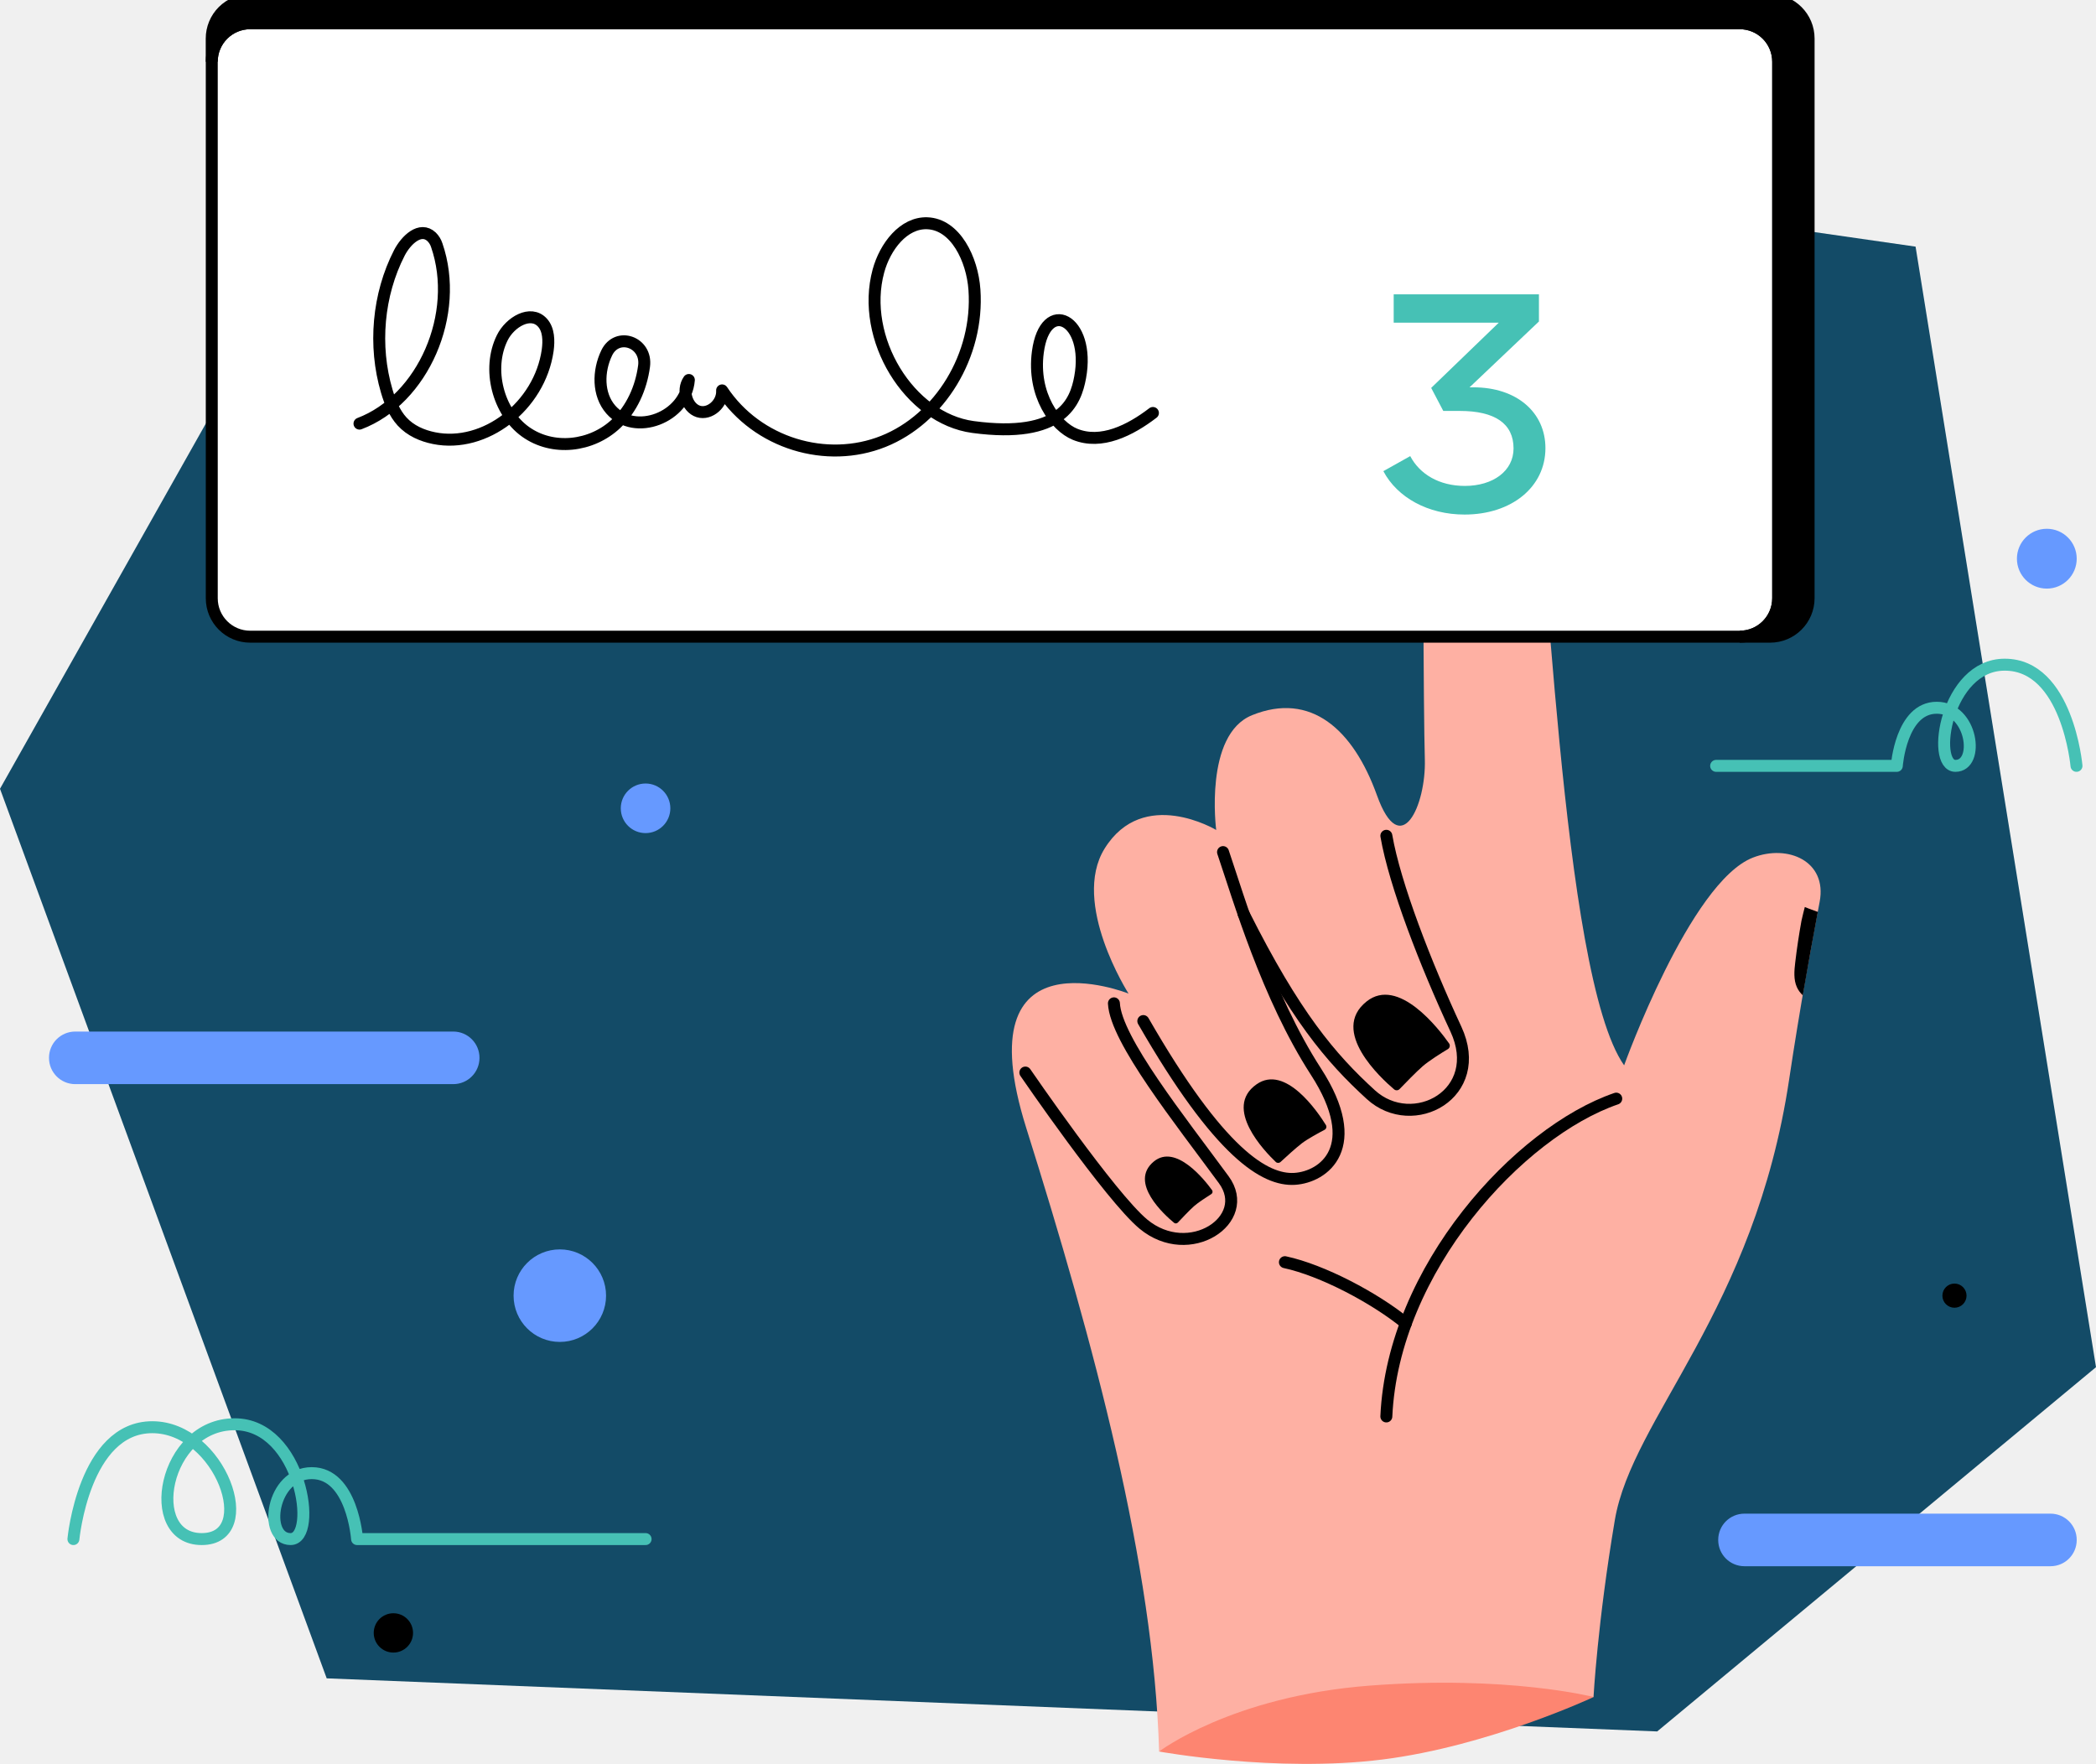
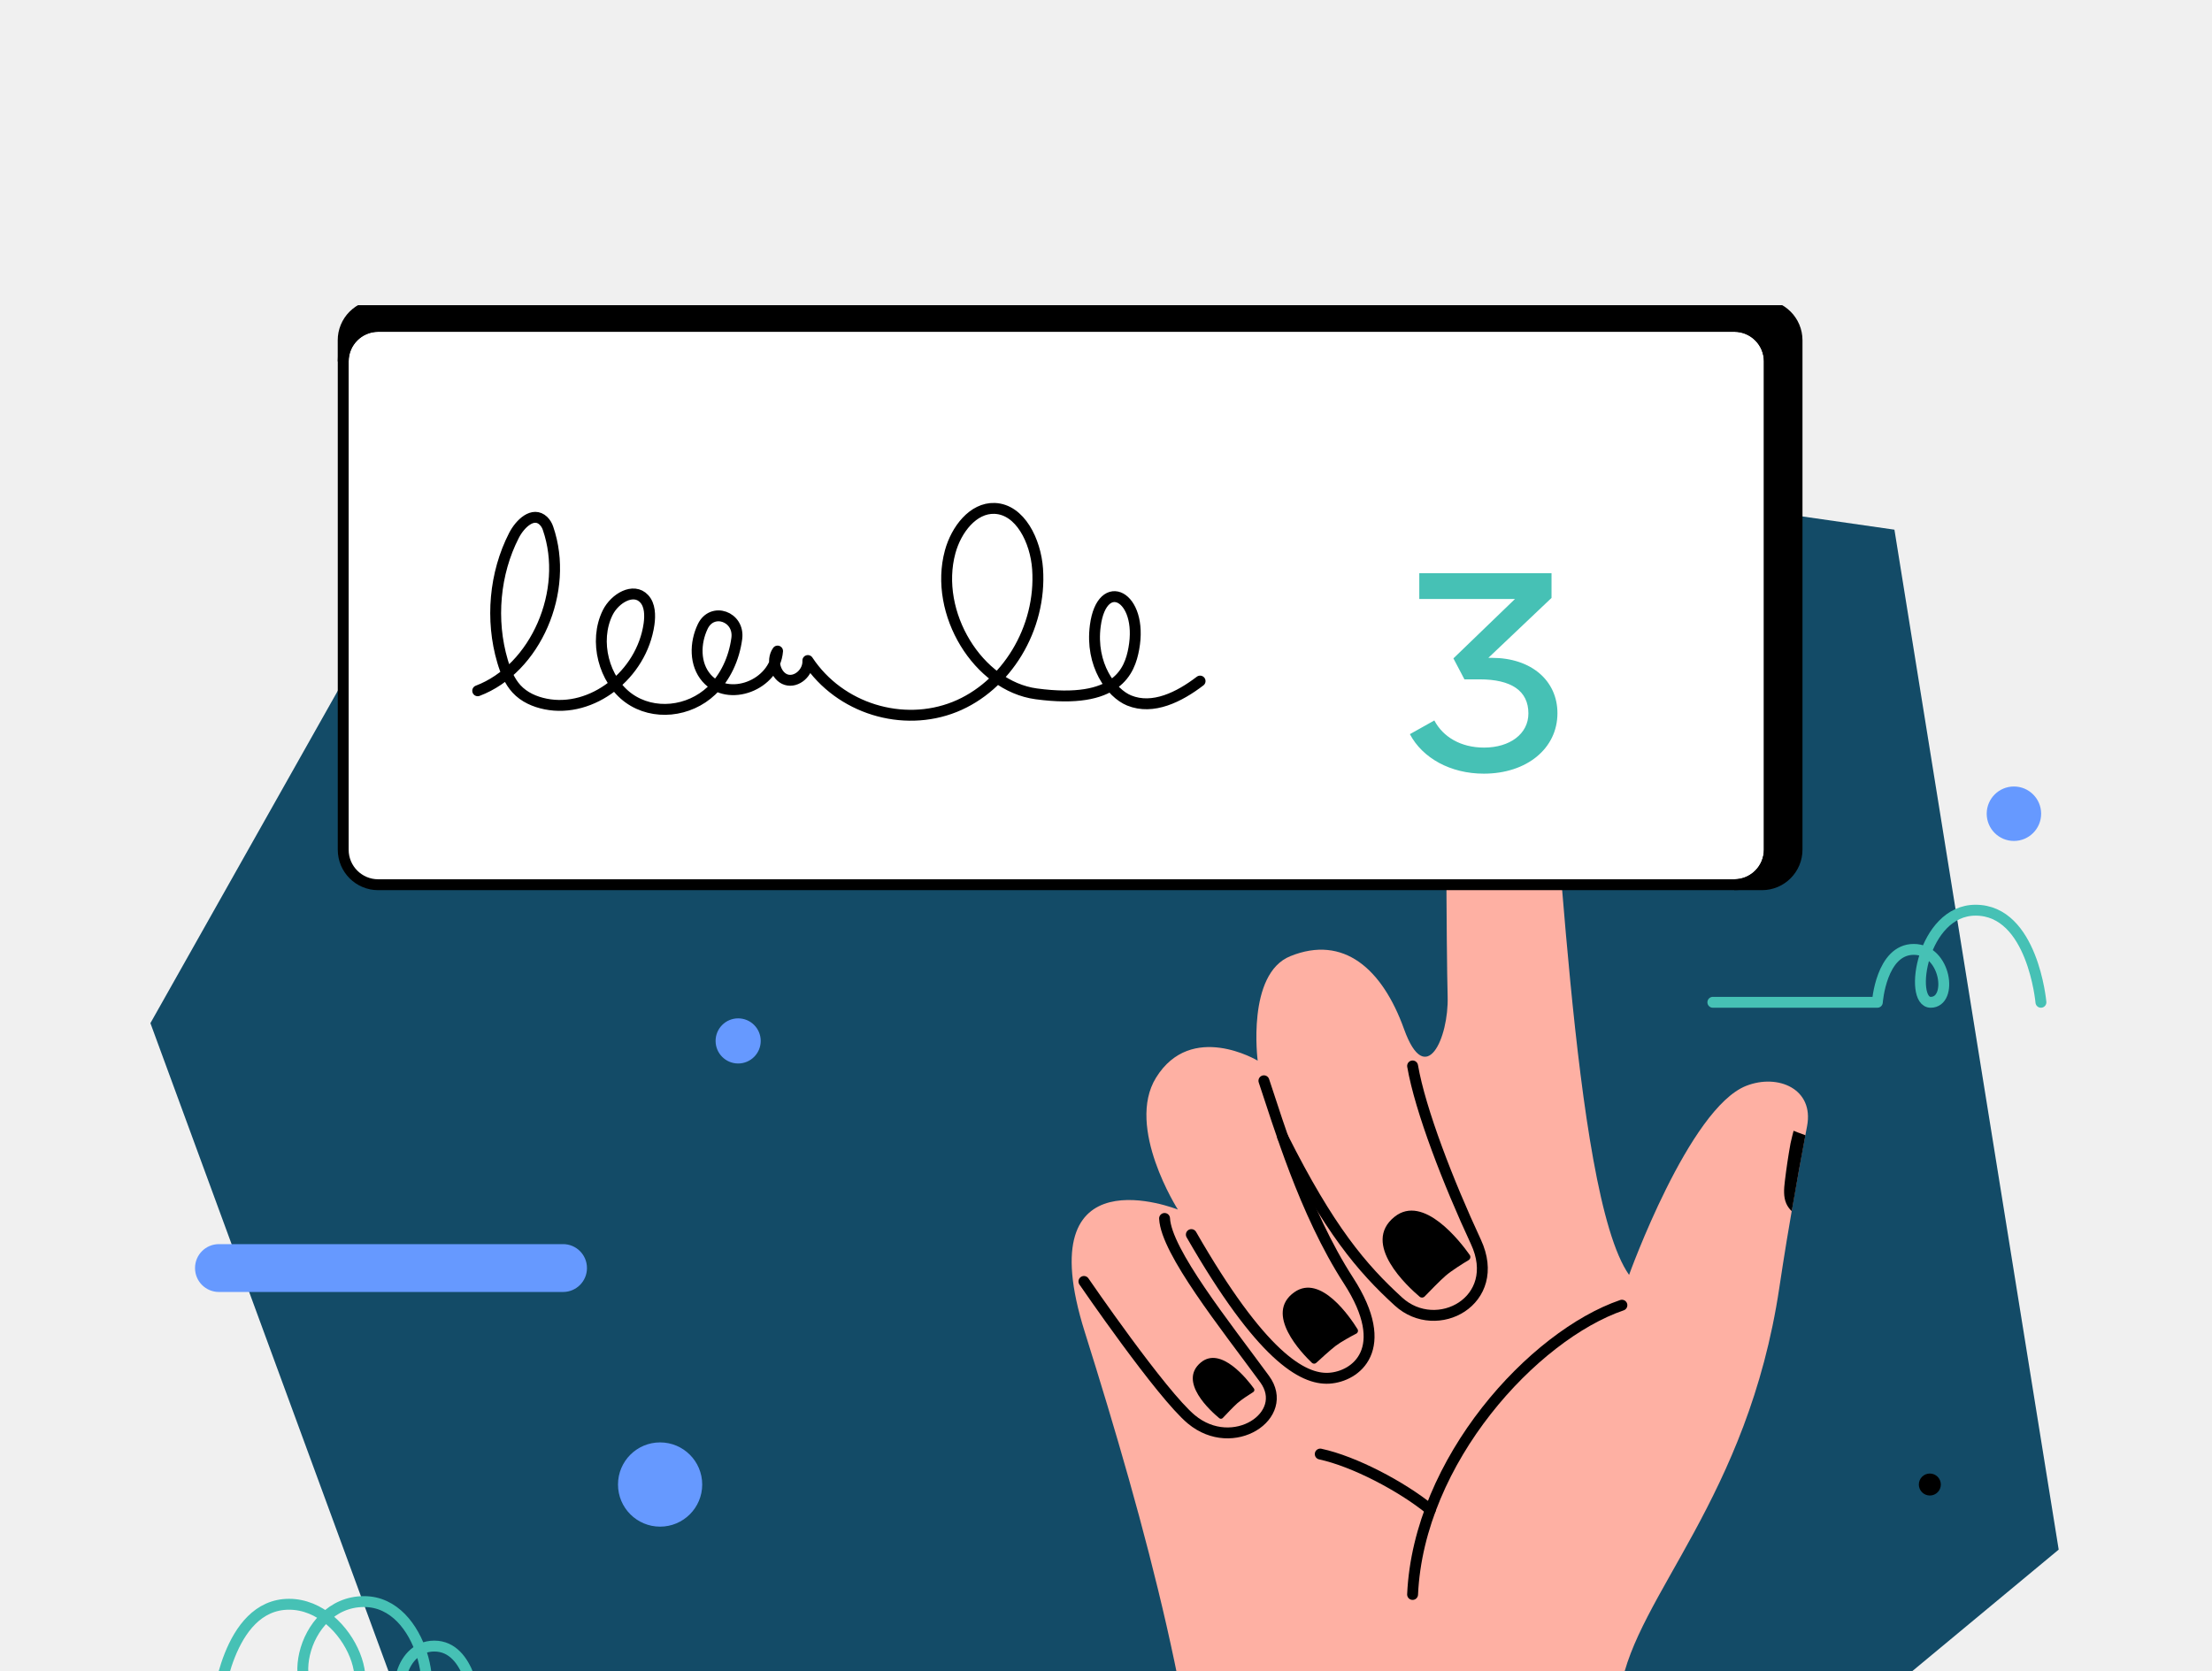
- <svg xmlns="http://www.w3.org/2000/svg" width="284" height="239" viewBox="0 0 284 239" fill="none">
-   <g clip-path="url(#clip0_0_2523)">
-     <path d="M57.755 4.397L259.553 33.417L284 185.245L224.543 234.602L44.267 227.409L0 106.876L57.755 4.397Z" fill="#134B67" />
-     <rect x="7.09" y="140.221" width="57.428" height="6.224" rx="3.101" fill="#6699FF" stroke="#6699FF" stroke-width="0.9" />
-     <rect x="233.261" y="205.543" width="47.676" height="6.224" rx="3.101" fill="#6699FF" stroke="#6699FF" stroke-width="0.9" />
-     <path d="M281.356 103.769C281.356 103.769 280.132 90.061 271.629 90.061C263.688 90.061 261.616 103.771 264.951 103.771C268.287 103.771 267.269 95.897 262.424 95.897C257.58 95.897 257.01 103.771 257.01 103.771H232.53" stroke="#46C1B5" stroke-width="1.62" stroke-linecap="round" stroke-linejoin="round" />
-     <path d="M9.947 208.538C9.947 208.538 11.382 193.38 20.63 193.38C29.878 193.38 35.3 208.538 27.328 208.538C19.356 208.538 22.146 192.98 31.793 192.98C40.801 192.98 43.153 208.538 39.374 208.538C35.594 208.538 36.744 199.603 42.245 199.603C47.747 199.603 48.382 208.538 48.382 208.538H87.476" stroke="#46C1B5" stroke-width="1.62" stroke-linecap="round" stroke-linejoin="round" />
-     <ellipse cx="264.823" cy="175.556" rx="1.186" ry="1.187" fill="black" stroke="black" stroke-width="0.9" />
-     <ellipse cx="87.471" cy="109.522" rx="2.908" ry="2.91" fill="#6699FF" stroke="#6699FF" stroke-width="0.9" />
-     <ellipse cx="75.854" cy="175.556" rx="5.815" ry="5.819" fill="#6699FF" stroke="#6699FF" stroke-width="0.9" />
-     <ellipse cx="53.302" cy="221.252" rx="2.213" ry="2.214" fill="black" stroke="black" stroke-width="0.9" />
-     <ellipse cx="277.336" cy="75.7" rx="3.601" ry="3.603" fill="#6699FF" stroke="#6699FF" stroke-width="0.9" />
-     <path d="M215.936 229.939C215.936 229.939 201.71 236.605 187.305 238.408C172.9 240.21 157.055 237.324 157.055 237.324L179.203 200.748L215.936 229.939Z" fill="#FD8571" />
-     <path d="M157.054 237.326C156.332 212.101 148.257 182.101 139.049 152.823C130.501 125.646 152.914 134.626 152.914 134.626C152.914 134.626 145.088 122.382 149.665 114.987C154.914 106.52 164.79 112.458 164.79 112.458C164.79 112.458 163.11 99.545 169.653 96.903C177.569 93.704 183.337 98.765 186.577 107.773C189.817 116.782 193.239 109.038 193.06 102.908C192.882 96.778 192.714 65.973 193.06 57.145C193.407 48.317 204.938 45.252 207.279 57.145C209.62 69.038 211.42 132.095 220.063 144.349C220.063 144.349 228.978 119.529 237.509 116.202C242.231 114.36 247.617 116.666 246.552 122.207C245.592 127.172 243.845 136.739 242.424 146.247C237.731 177.624 221.144 192.095 218.803 205.968C216.463 219.84 215.916 229.932 215.916 229.932C215.916 229.932 204.299 226.954 185.572 228.395C166.844 229.836 157.054 237.326 157.054 237.326Z" fill="#FEB0A3" />
-     <path d="M188.902 147.608C189.124 147.79 189.449 147.768 189.644 147.557C190.341 146.835 191.902 145.22 192.779 144.461C193.626 143.728 195.331 142.655 196.174 142.155C196.302 142.08 196.393 141.957 196.427 141.813C196.461 141.669 196.435 141.517 196.355 141.393C194.986 139.451 189.476 132.26 185.164 135.697C180.143 139.701 187.133 146.112 188.902 147.608Z" fill="black" />
-     <path d="M172.864 157.441C173.045 157.61 173.326 157.61 173.508 157.441C174.151 156.847 175.587 155.532 176.396 154.913C177.167 154.321 178.701 153.488 179.464 153.091C179.579 153.033 179.665 152.93 179.702 152.806C179.738 152.683 179.721 152.549 179.655 152.439C178.573 150.685 174.167 144.167 170.256 146.921C165.677 150.134 171.402 156.052 172.864 157.441Z" fill="black" />
-     <path d="M159.083 165.688C159.24 165.813 159.467 165.794 159.601 165.644C160.083 165.13 161.162 163.988 161.767 163.448C162.372 162.908 163.538 162.166 164.113 161.801C164.205 161.748 164.269 161.659 164.291 161.556C164.313 161.453 164.291 161.345 164.229 161.259C163.251 159.912 159.327 154.927 156.342 157.376C152.876 160.232 157.831 164.651 159.083 165.688Z" fill="black" />
-     <path d="M218.995 148.861C205.852 153.365 188.747 171.922 187.844 191.922" stroke="black" stroke-width="1.62" stroke-linecap="round" stroke-linejoin="round" />
-     <path d="M150.932 135.948C151.172 140.873 159.928 151.814 165.817 159.851C169.788 165.256 161.137 171.021 154.921 165.858C150.434 162.123 138.932 145.327 138.932 145.327" stroke="black" stroke-width="1.62" stroke-linecap="round" stroke-linejoin="round" />
-     <path d="M165.716 115.455C167.855 121.761 171.7 134.987 178.302 145.196C184.904 155.406 179.385 159.491 175.414 159.731C171.443 159.972 165.263 156.367 154.914 138.35" stroke="black" stroke-width="1.62" stroke-linecap="round" stroke-linejoin="round" />
-     <path d="M187.845 113.246C188.983 119.852 193.185 130.663 197.266 139.433C201.347 148.203 191.449 153.531 185.744 148.321C180.282 143.334 175.42 137.6 168.501 123.82" stroke="black" stroke-width="1.62" stroke-linecap="round" stroke-linejoin="round" />
-     <path d="M190.49 179.302C186.225 175.827 179.143 172.103 174.1 171.021" stroke="black" stroke-width="1.62" stroke-linecap="round" stroke-linejoin="round" />
-     <path d="M244.545 122.896C244.545 122.896 244.162 124.373 244.092 124.758C243.75 126.638 243.467 128.528 243.244 130.427C243.112 131.545 243.009 132.724 243.467 133.752C243.659 134.172 243.933 134.55 244.272 134.862C245.032 130.419 245.758 126.452 246.307 123.562C245.518 123.293 244.545 122.896 244.545 122.896Z" fill="black" />
-     <rect x="28.694" y="3.148" width="212.243" height="83.121" rx="5.204" fill="white" />
-     <rect x="28.694" y="3.148" width="212.243" height="83.121" rx="5.204" stroke="black" stroke-width="1.62" stroke-linecap="round" stroke-linejoin="round" />
-     <path d="M239.843 0H33.905C32.521 -8.28604e-08 31.193 0.55 30.215 1.53C29.236 2.509 28.686 3.838 28.687 5.223V8.369C28.687 5.486 31.023 3.148 33.905 3.148H235.719C237.103 3.148 238.43 3.698 239.409 4.677C240.387 5.656 240.937 6.984 240.937 8.369V81.046C240.938 82.431 240.388 83.76 239.409 84.739C238.431 85.719 237.103 86.269 235.719 86.269H239.843C242.725 86.267 245.059 83.929 245.059 81.046V5.223C245.059 2.34 242.725 0.002 239.843 0Z" fill="black" stroke="black" stroke-width="1.62" />
-     <path d="M48.709 57.399C57.311 54.148 62.399 42.548 59.177 33.22C59.04 32.795 58.803 32.409 58.486 32.095C56.957 30.65 55.008 32.516 54.103 34.282C51.215 39.913 50.589 46.861 52.405 53.002C52.849 54.504 53.455 55.994 54.479 57.112C55.625 58.364 57.209 59.043 58.81 59.366C65.707 60.762 73.127 55.032 74.208 47.479C74.388 46.158 74.36 44.645 73.486 43.702C71.903 41.988 69.113 43.628 68.053 45.768C65.954 50.013 67.497 55.839 71.19 58.494C74.883 61.149 80.168 60.551 83.505 57.385C85.581 55.414 86.868 52.593 87.266 49.619C87.707 46.348 83.603 44.898 82.2 47.831C81.022 50.291 80.982 53.45 82.761 55.494C85.992 59.207 92.916 56.578 93.338 51.486C92.344 52.879 93.071 55.266 94.627 55.75C96.183 56.234 97.951 54.667 97.841 52.897C102.628 60.121 112.008 62.87 119.681 59.809C127.353 56.747 132.652 48.138 132.033 39.258C131.743 35.104 129.454 30.388 125.635 30.251C122.446 30.137 119.926 33.39 119.02 36.726C116.549 45.833 123.193 56.693 131.835 57.856C143.927 59.482 145.749 54.425 146.355 51.127C147.799 43.256 141.624 40.155 140.625 47.705C139.854 53.525 143.009 57.761 145.662 58.844C149.201 60.289 153.123 58.322 156.217 55.955" stroke="black" stroke-width="1.62" stroke-linecap="round" stroke-linejoin="round" />
-     <path d="M187.44 63.84C189.32 67.4 193.48 69.72 198.44 69.72C204.8 69.72 209.4 66 209.4 60.72C209.4 55.88 205.52 52.48 199.64 52.48H199.12L208.52 43.56V39.88H188.84V43.72H203.08L193.92 52.56L195.56 55.68H197.8C202.56 55.68 205.08 57.4 205.08 60.76C205.08 63.8 202.32 65.84 198.48 65.84C195 65.84 192.36 64.24 191.08 61.8L187.44 63.84Z" fill="#46C1B5" />
+ <svg xmlns="http://www.w3.org/2000/svg" width="270" height="204" viewBox="0 0 270 204" fill="none">
+   <g clip-path="url(#clip0_78_16003)">
+     <path d="M65.728 40.867L231.237 64.668L251.287 189.192L202.523 229.673L54.666 223.773L18.36 124.916L65.728 40.867Z" fill="#134B67" />
+     <rect x="24.175" y="152.264" width="47.101" height="5.104" rx="2.544" fill="#6699FF" stroke="#6699FF" stroke-width="0.738" />
+     <path d="M249.119 122.368C249.119 122.368 248.115 111.125 241.141 111.125C234.628 111.125 232.929 122.37 235.664 122.37C238.4 122.37 237.565 115.911 233.592 115.911C229.619 115.911 229.151 122.37 229.151 122.37H209.073" stroke="#46C1B5" stroke-width="1.329" stroke-linecap="round" stroke-linejoin="round" />
+     <path d="M26.518 208.296C26.518 208.296 27.694 195.864 35.28 195.864C42.865 195.864 47.312 208.296 40.773 208.296C34.234 208.296 36.523 195.536 44.435 195.536C51.824 195.536 53.752 208.296 50.653 208.296C47.553 208.296 48.496 200.968 53.008 200.968C57.52 200.968 58.041 208.296 58.041 208.296H90.105" stroke="#46C1B5" stroke-width="1.329" stroke-linecap="round" stroke-linejoin="round" />
+     <ellipse cx="235.559" cy="181.245" rx="0.973" ry="0.973" fill="black" stroke="black" stroke-width="0.738" />
+     <ellipse cx="90.101" cy="127.086" rx="2.385" ry="2.386" fill="#6699FF" stroke="#6699FF" stroke-width="0.738" />
+     <ellipse cx="80.573" cy="181.245" rx="4.77" ry="4.773" fill="#6699FF" stroke="#6699FF" stroke-width="0.738" />
+     <ellipse cx="245.822" cy="99.347" rx="2.953" ry="2.955" fill="#6699FF" stroke="#6699FF" stroke-width="0.738" />
+     <path d="M195.463 225.849C195.463 225.849 183.795 231.316 171.981 232.794C160.167 234.273 147.171 231.906 147.171 231.906L165.336 201.907L195.463 225.849Z" fill="#FD8571" />
+     <path d="M147.17 231.907C146.578 211.218 139.955 186.613 132.403 162.601C125.392 140.311 143.775 147.676 143.775 147.676C143.775 147.676 137.356 137.634 141.11 131.568C145.415 124.624 153.515 129.495 153.515 129.495C153.515 129.495 152.137 118.904 157.503 116.737C163.996 114.113 168.727 118.264 171.384 125.652C174.041 133.041 176.848 126.689 176.701 121.662C176.555 116.634 176.417 91.369 176.701 84.128C176.986 76.888 186.443 74.374 188.363 84.128C190.283 93.882 191.759 145.6 198.848 155.651C198.848 155.651 206.16 135.294 213.157 132.565C217.03 131.054 221.447 132.946 220.573 137.49C219.786 141.562 218.353 149.409 217.188 157.207C213.339 182.941 199.735 194.81 197.815 206.188C195.895 217.565 195.447 225.843 195.447 225.843C195.447 225.843 185.919 223.4 170.559 224.582C155.2 225.764 147.17 231.907 147.17 231.907Z" fill="#FEB0A3" />
+     <path d="M173.291 158.323C173.473 158.472 173.74 158.454 173.899 158.281C174.471 157.689 175.751 156.364 176.471 155.742C177.165 155.141 178.564 154.261 179.255 153.851C179.36 153.789 179.435 153.688 179.463 153.57C179.491 153.452 179.469 153.327 179.403 153.226C178.281 151.633 173.762 145.735 170.225 148.554C166.107 151.838 171.84 157.096 173.291 158.323Z" fill="black" />
+     <path d="M160.137 166.388C160.286 166.527 160.516 166.527 160.665 166.388C161.192 165.901 162.371 164.823 163.034 164.315C163.666 163.829 164.924 163.146 165.55 162.82C165.645 162.773 165.715 162.688 165.745 162.587C165.775 162.485 165.761 162.376 165.707 162.285C164.819 160.847 161.206 155.501 157.998 157.76C154.242 160.395 158.938 165.249 160.137 166.388Z" fill="black" />
+     <path d="M148.835 173.152C148.963 173.254 149.149 173.239 149.259 173.116C149.655 172.694 150.54 171.758 151.036 171.315C151.532 170.872 152.488 170.263 152.96 169.964C153.035 169.921 153.088 169.848 153.106 169.763C153.124 169.678 153.105 169.59 153.055 169.52C152.253 168.415 149.034 164.326 146.586 166.335C143.744 168.677 147.807 172.302 148.835 173.152Z" fill="black" />
+     <path d="M197.972 159.351C187.192 163.045 173.163 178.265 172.423 194.668" stroke="black" stroke-width="1.329" stroke-linecap="round" stroke-linejoin="round" />
+     <path d="M142.149 148.76C142.346 152.799 149.527 161.773 154.357 168.364C157.614 172.798 150.519 177.526 145.421 173.291C141.741 170.228 132.307 156.452 132.307 156.452" stroke="black" stroke-width="1.329" stroke-linecap="round" stroke-linejoin="round" />
+     <path d="M154.275 131.952C156.029 137.125 159.182 147.972 164.597 156.345C170.012 164.719 165.486 168.07 162.229 168.267C158.972 168.464 153.904 165.507 145.416 150.73" stroke="black" stroke-width="1.329" stroke-linecap="round" stroke-linejoin="round" />
+     <path d="M172.424 130.14C173.358 135.559 176.804 144.426 180.151 151.619C183.498 158.812 175.38 163.181 170.701 158.908C166.221 154.818 162.233 150.115 156.559 138.813" stroke="black" stroke-width="1.329" stroke-linecap="round" stroke-linejoin="round" />
+     <path d="M174.594 184.317C171.096 181.467 165.287 178.413 161.151 177.526" stroke="black" stroke-width="1.329" stroke-linecap="round" stroke-linejoin="round" />
+     <path d="M218.928 138.055C218.928 138.055 218.614 139.266 218.556 139.582C218.276 141.124 218.044 142.674 217.86 144.232C217.752 145.148 217.668 146.116 218.044 146.958C218.201 147.303 218.425 147.613 218.704 147.869C219.327 144.226 219.922 140.971 220.372 138.601C219.725 138.381 218.928 138.055 218.928 138.055Z" fill="black" />
+     <rect x="41.894" y="39.842" width="174.075" height="68.173" rx="4.268" fill="white" />
+     <rect x="41.894" y="39.842" width="174.075" height="68.173" rx="4.268" stroke="black" stroke-width="1.329" stroke-linecap="round" stroke-linejoin="round" />
+     <path d="M215.071 37.26H46.167C45.032 37.26 43.943 37.711 43.141 38.515C42.338 39.318 41.887 40.408 41.888 41.544V44.124C41.888 41.759 43.804 39.842 46.167 39.842H211.689C212.824 39.842 213.912 40.293 214.715 41.096C215.517 41.899 215.968 42.988 215.968 44.124V103.731C215.969 104.867 215.518 105.957 214.715 106.76C213.913 107.564 212.824 108.015 211.689 108.015H215.071C217.434 108.013 219.349 106.096 219.349 103.731V41.544C219.349 39.179 217.434 37.262 215.071 37.26Z" fill="black" stroke="black" stroke-width="1.329" />
+     <path d="M58.309 84.337C65.364 81.671 69.537 72.157 66.894 64.506C66.782 64.157 66.588 63.841 66.328 63.583C65.074 62.398 63.475 63.928 62.733 65.377C60.365 69.996 59.851 75.694 61.34 80.73C61.704 81.963 62.202 83.185 63.041 84.102C63.981 85.128 65.281 85.685 66.594 85.95C72.25 87.095 78.336 82.395 79.222 76.201C79.371 75.118 79.347 73.877 78.63 73.103C77.332 71.698 75.044 73.043 74.175 74.798C72.453 78.279 73.719 83.057 76.747 85.235C79.776 87.412 84.111 86.922 86.848 84.325C88.55 82.709 89.605 80.396 89.933 77.956C90.294 75.273 86.927 74.084 85.777 76.49C84.811 78.507 84.778 81.098 86.238 82.774C88.888 85.82 94.566 83.663 94.912 79.487C94.097 80.63 94.693 82.588 95.969 82.985C97.245 83.382 98.696 82.096 98.606 80.644C102.532 86.569 110.225 88.824 116.518 86.313C122.81 83.802 127.157 76.741 126.649 69.458C126.41 66.051 124.533 62.184 121.401 62.071C118.785 61.978 116.719 64.645 115.976 67.381C113.949 74.851 119.398 83.758 126.486 84.712C136.404 86.045 137.898 81.897 138.395 79.193C139.579 72.737 134.515 70.194 133.695 76.386C133.063 81.16 135.651 84.633 137.827 85.522C140.73 86.707 143.946 85.094 146.484 83.152" stroke="black" stroke-width="1.329" stroke-linecap="round" stroke-linejoin="round" />
+     <path d="M172.092 89.633C173.634 92.553 177.045 94.456 181.114 94.456C186.33 94.456 190.103 91.405 190.103 87.074C190.103 83.105 186.92 80.316 182.098 80.316H181.671L189.381 73V69.982H173.24V73.131H184.919L177.406 80.382L178.751 82.941H180.589C184.493 82.941 186.559 84.351 186.559 87.107C186.559 89.6 184.296 91.273 181.146 91.273C178.292 91.273 176.127 89.961 175.077 87.96L172.092 89.633Z" fill="#46C1B5" />
  </g>
  <defs>
-     <clipPath id="clip0_0_2523">
-       <rect width="284" height="239" fill="white" />
+     <clipPath id="clip0_78_16003">
+       <rect width="232.928" height="196.02" fill="white" transform="translate(18.3599 37.26)" />
    </clipPath>
  </defs>
</svg>
